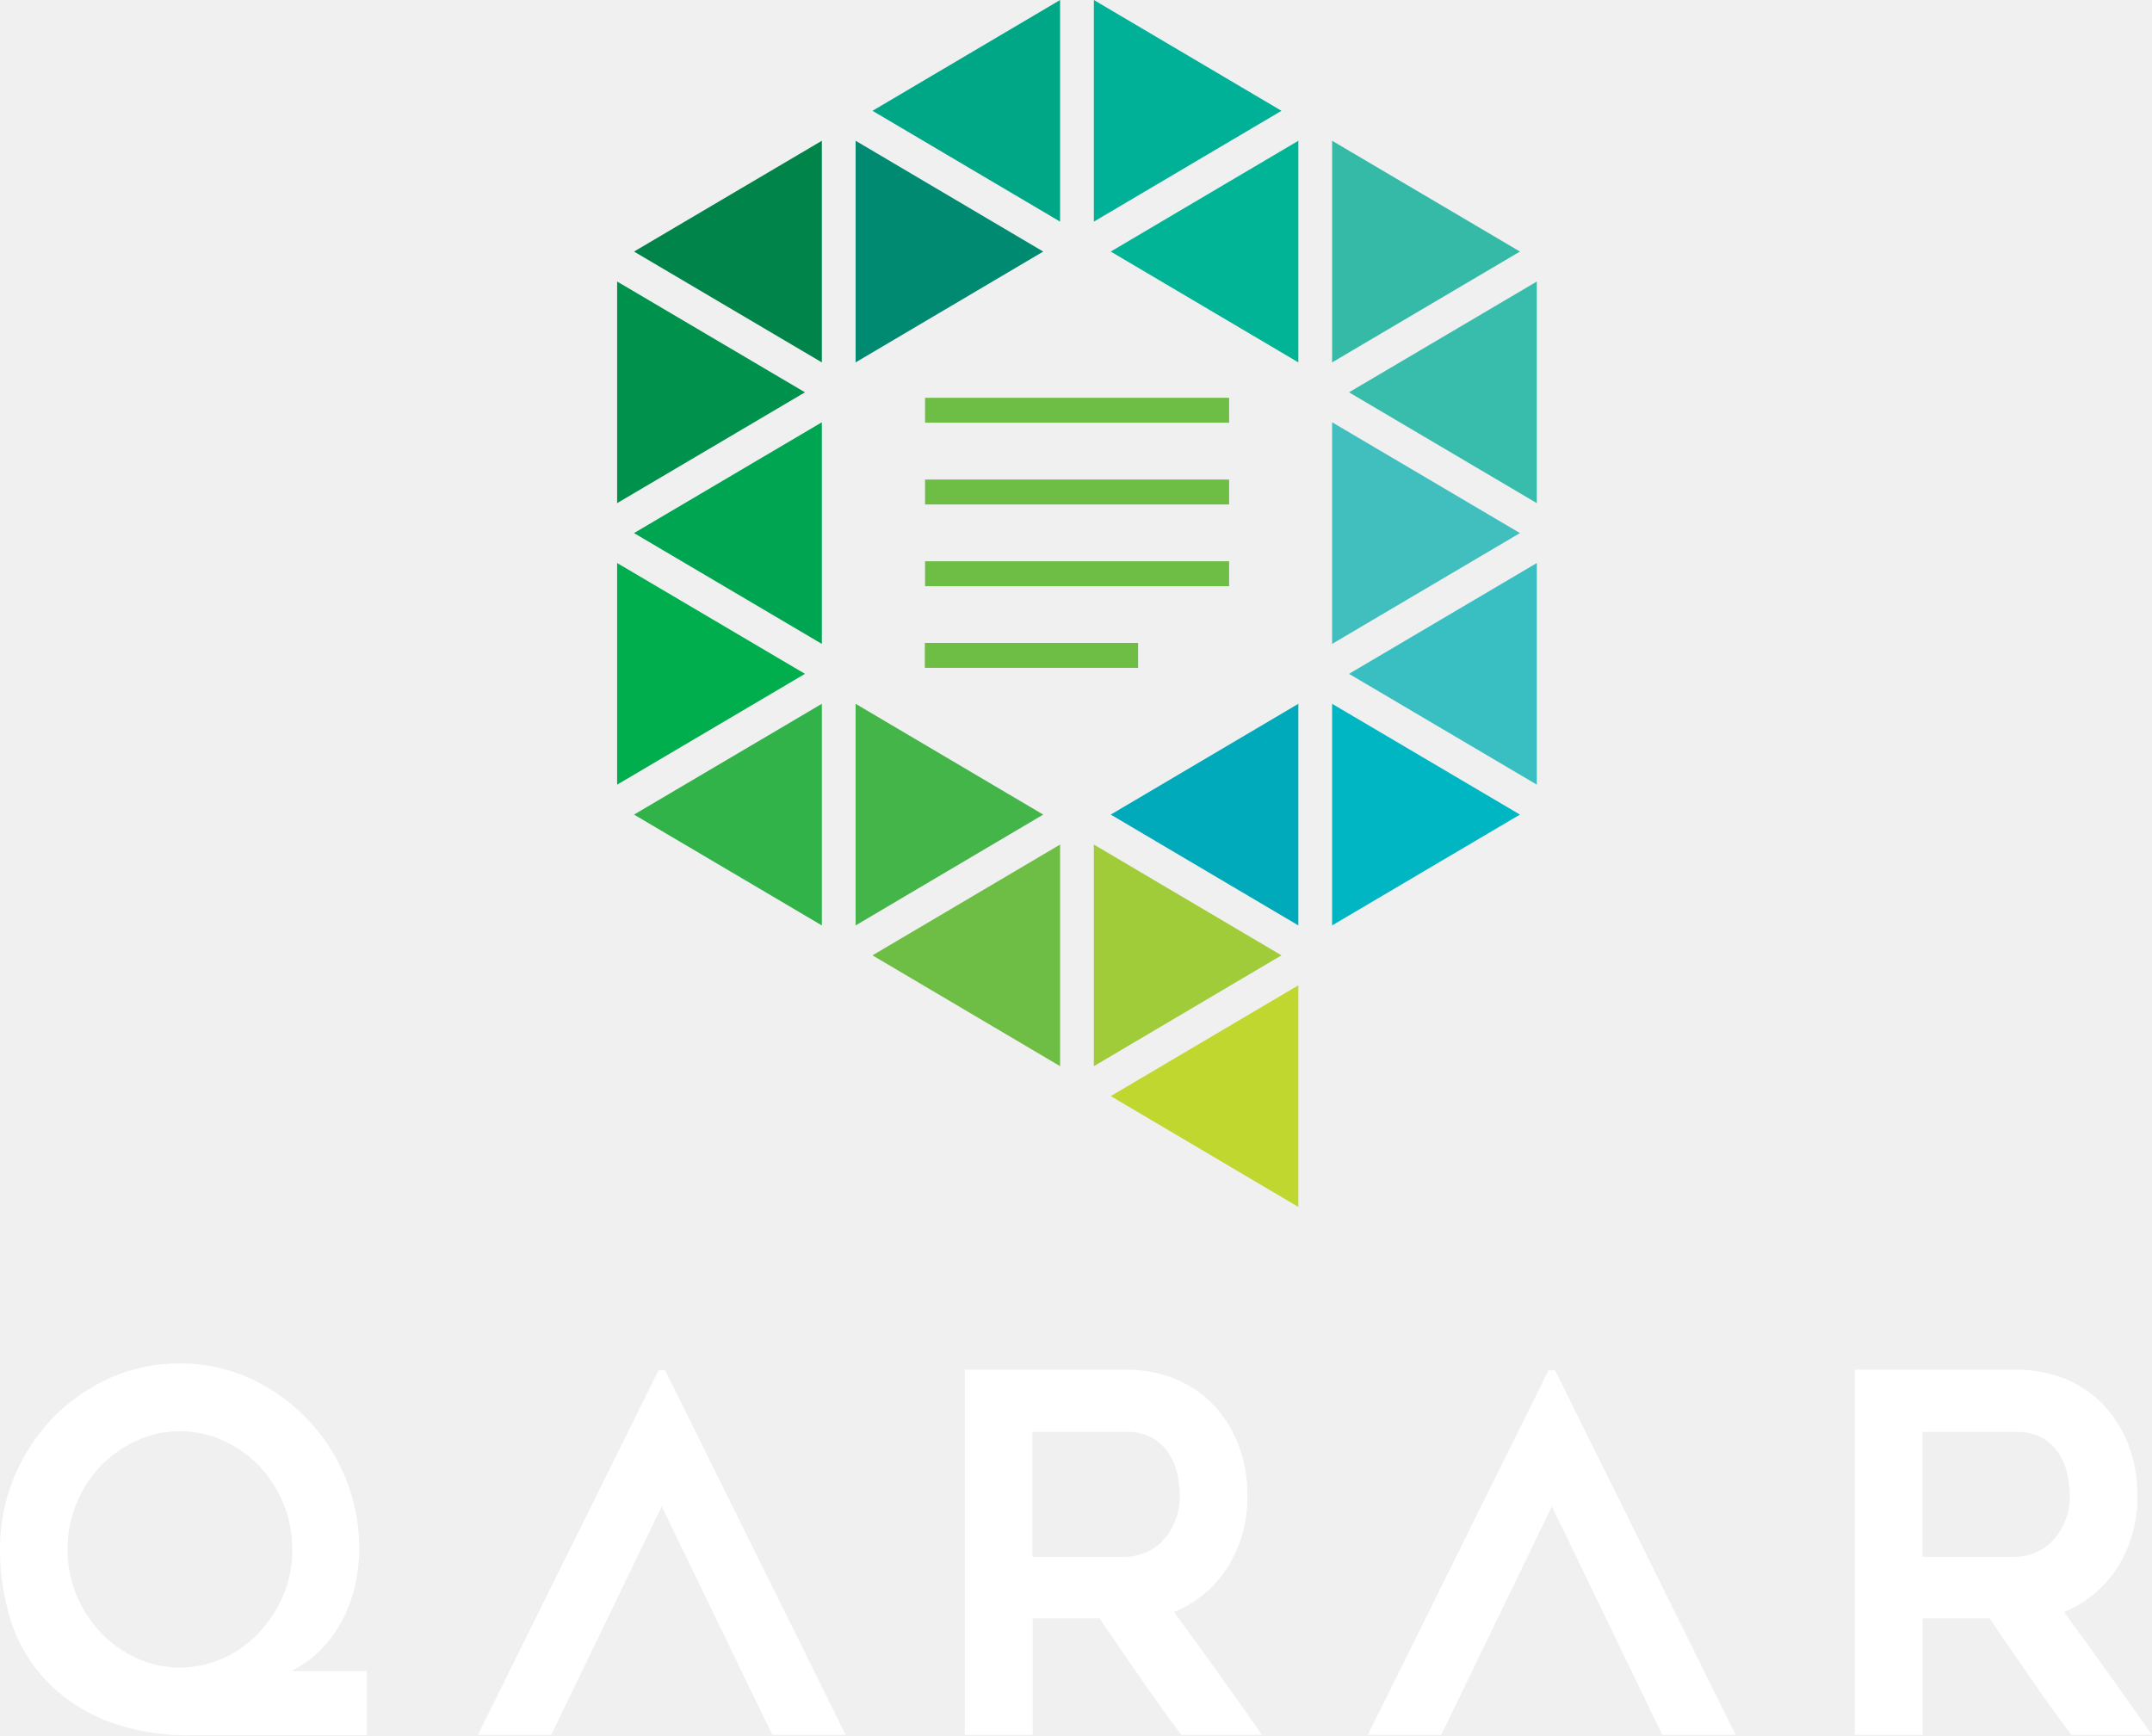
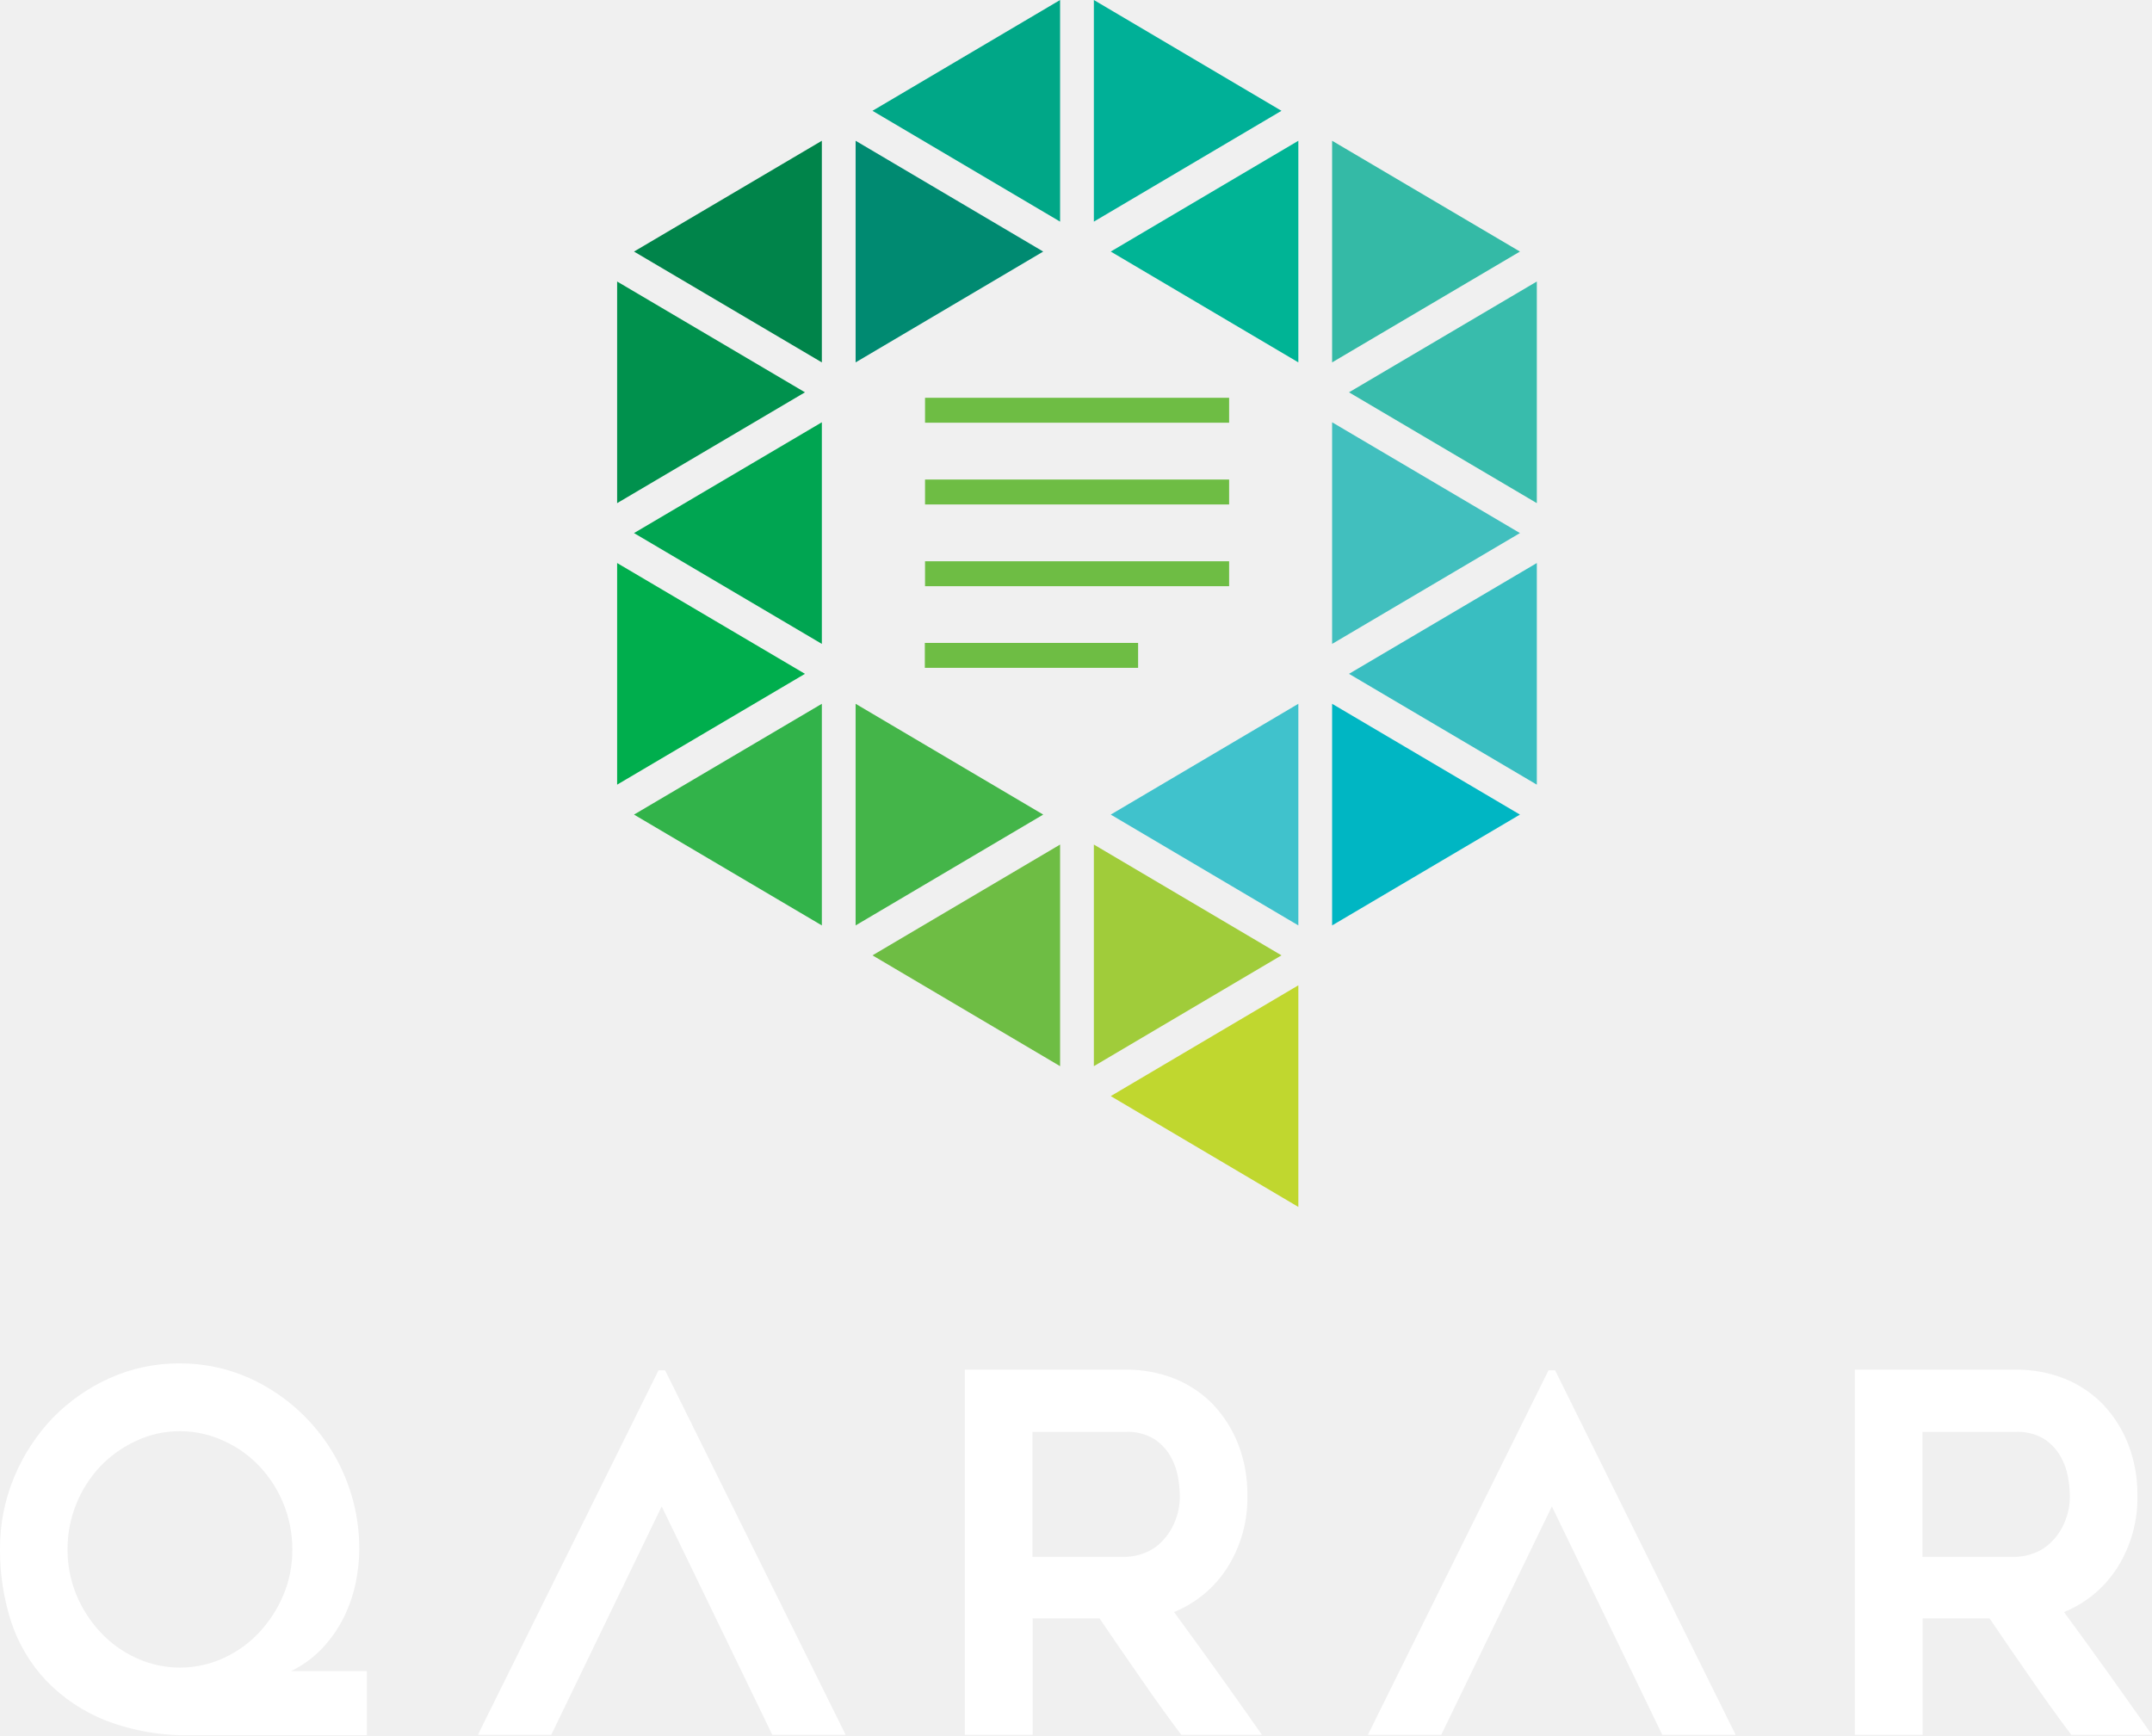
<svg xmlns="http://www.w3.org/2000/svg" id="logo-footer" width="97.911" height="78.959" viewBox="0 0 97.911 78.959">
  <g id="Text" transform="translate(0 62)">
    <g id="Group">
      <path id="Shape" d="M3.084,16.617H0V0H7.3A5.975,5.975,0,0,1,9.555.415,5.1,5.1,0,0,1,11.308,1.6,5.589,5.589,0,0,1,12.443,3.41a6.274,6.274,0,0,1,.411,2.308,5.911,5.911,0,0,1-.911,3.289A5.186,5.186,0,0,1,9.516,11.03c1.3,1.77,2.608,3.6,4,5.585l-3.671,0C9.2,15.756,8.571,14.878,7.969,14c-.63-.9-1.257-1.82-1.841-2.682H3.084v5.293ZM3.074,2.833V8.52H7.3a2.455,2.455,0,0,0,.861-.172,2.107,2.107,0,0,0,.8-.526,2.7,2.7,0,0,0,.578-.87A2.946,2.946,0,0,0,9.78,5.728a5.058,5.058,0,0,0-.088-.86,2.857,2.857,0,0,0-.352-.951A2.287,2.287,0,0,0,8.6,3.147,2.306,2.306,0,0,0,7.3,2.833Z" transform="translate(43.899 0.324)" fill="#fff" />
      <path id="Path" d="M8.517,0h-.3L0,16.585H3.338L8.371,6.193l5.022,10.392h3.338Z" transform="translate(62.236 0.354)" fill="#fff" />
      <path id="Shape-2" data-name="Shape" d="M3.084,16.617H0V0H7.3A5.975,5.975,0,0,1,9.555.415,5.1,5.1,0,0,1,11.308,1.6,5.589,5.589,0,0,1,12.443,3.41a6.274,6.274,0,0,1,.411,2.308,5.911,5.911,0,0,1-.911,3.289A5.186,5.186,0,0,1,9.516,11.03c1.3,1.77,2.608,3.6,4,5.585l-3.671,0C9.2,15.756,8.571,14.878,7.969,14c-.63-.9-1.257-1.82-1.841-2.682H3.084v5.293ZM3.074,2.833V8.52H7.3a2.455,2.455,0,0,0,.861-.172,2.184,2.184,0,0,0,.8-.526,2.7,2.7,0,0,0,.578-.87A2.946,2.946,0,0,0,9.78,5.728a5.058,5.058,0,0,0-.088-.86,2.857,2.857,0,0,0-.352-.951A2.287,2.287,0,0,0,8.6,3.147,2.306,2.306,0,0,0,7.3,2.833Z" transform="translate(84.392 0.324)" fill="#fff" />
      <path id="Path-2" data-name="Path" d="M8.517,0h-.3L0,16.585H3.338L8.361,6.193l5.032,10.392h3.338Z" transform="translate(21.744 0.354)" fill="#fff" />
      <path id="Shape-3" data-name="Shape" d="M16.692,16.919h-8a10.24,10.24,0,0,1-3.877-.668A7.672,7.672,0,0,1,2.105,14.44a7.193,7.193,0,0,1-1.6-2.691A10.6,10.6,0,0,1,0,8.459,8.415,8.415,0,0,1,.646,5.17,8.773,8.773,0,0,1,2.4,2.479,8.513,8.513,0,0,1,4.993.668,7.662,7.662,0,0,1,8.165,0a7.694,7.694,0,0,1,3.182.668,8.515,8.515,0,0,1,5,7.791,7.907,7.907,0,0,1-.167,1.549,6.609,6.609,0,0,1-.538,1.548,5.913,5.913,0,0,1-.959,1.386A4.93,4.93,0,0,1,13.246,14h3.446v2.913ZM8.185,3.086A4.585,4.585,0,0,0,6.2,3.522,5.377,5.377,0,0,0,4.572,4.675a5.506,5.506,0,0,0-1.5,3.784,5.427,5.427,0,0,0,.4,2.065,5.676,5.676,0,0,0,1.1,1.71A5.147,5.147,0,0,0,6.2,13.407a4.751,4.751,0,0,0,3.974,0A5.1,5.1,0,0,0,11.8,12.234a5.767,5.767,0,0,0,1.1-1.71,5.257,5.257,0,0,0,.4-2.065,5.506,5.506,0,0,0-1.5-3.784,5.157,5.157,0,0,0-1.625-1.153A4.724,4.724,0,0,0,8.185,3.086Z" transform="translate(0 0.04)" fill="#fff" />
    </g>
  </g>
  <g id="Icon" transform="translate(28)">
    <g id="Group-2" data-name="Group" transform="translate(14 18.101)">
      <rect id="Rectangle" width="13.835" height="1.134" transform="translate(0.087)" fill="#6ebd44" />
      <rect id="Rectangle-2" data-name="Rectangle" width="13.835" height="1.134" transform="translate(0.087 3.72)" fill="#6ebd44" />
      <rect id="Rectangle-3" data-name="Rectangle" width="13.835" height="1.134" transform="translate(0.087 7.439)" fill="#6ebd44" />
      <rect id="Rectangle-4" data-name="Rectangle" width="9.703" height="1.134" transform="translate(9.781 12.288) rotate(180)" fill="#6ebd44" />
    </g>
    <g id="Group-3" data-name="Group">
      <path id="Path-3" data-name="Path" d="M0,0,8.546,5.042,0,10.085Z" transform="translate(32.608 19.215)" fill="#41bfbe" />
      <path id="Path-4" data-name="Path" d="M0,0,8.536,5.042,0,10.085Z" transform="translate(10.928 6.405)" fill="#008a71" />
      <path id="Path-5" data-name="Path" d="M0,0,8.536,5.042,0,10.085Z" transform="translate(10.928 32.025)" fill="#44b549" />
-       <path id="Path-6" data-name="Path" d="M0,5.042,8.536,0V10.085Z" transform="translate(22.536 32.025)" fill="#00aaba" />
+       <path id="Path-6" data-name="Path" d="M0,5.042,8.536,0V10.085Z" transform="translate(22.536 32.025)" fill="#40C2CC" />
      <path id="Path-7" data-name="Path" d="M0,5.042,8.536,0V10.085Z" transform="translate(22.536 6.405)" fill="#00b495" />
      <path id="Path-8" data-name="Path" d="M0,5.042,8.546,0V10.085Z" transform="translate(0.846 19.215)" fill="#00a551" />
      <path id="Path-9" data-name="Path" d="M0,5.042,8.546,0V10.085Z" transform="translate(33.376 25.62)" fill="#39bec1" />
      <path id="Path-10" data-name="Path" d="M0,5.042,8.546,0V10.085Z" transform="translate(33.376 12.81)" fill="#38bcac" />
      <path id="Path-11" data-name="Path" d="M0,5.042,8.546,0V10.085Z" transform="translate(0.846 32.025)" fill="#32b34a" />
      <path id="Path-12" data-name="Path" d="M0,5.042,8.536,0V10.085Z" transform="translate(11.696 38.43)" fill="#6ebd44" />
      <path id="Path-13" data-name="Path" d="M0,0,8.536,5.042,0,10.085Z" transform="translate(21.768 38.43)" fill="#a0cc3a" />
      <path id="Path-14" data-name="Path" d="M0,0,8.546,5.042,0,10.085Z" transform="translate(32.608 32.025)" fill="#00b6c3" />
      <path id="Path-15" data-name="Path" d="M0,5.042,8.536,0V10.085Z" transform="translate(22.536 44.835)" fill="#c0d72f" />
      <path id="Path-16" data-name="Path" d="M0,0,8.546,5.042,0,10.085Z" transform="translate(0.078 25.62)" fill="#00ae4d" />
      <path id="Path-17" data-name="Path" d="M0,0,8.536,5.042,0,10.085Z" transform="translate(21.768)" fill="#00b097" />
      <path id="Path-18" data-name="Path" d="M0,0,8.546,5.042,0,10.085Z" transform="translate(32.608 6.405)" fill="#34baa6" />
      <path id="Path-19" data-name="Path" d="M0,5.042,8.536,0V10.085Z" transform="translate(11.696)" fill="#00a787" />
      <path id="Path-20" data-name="Path" d="M0,0,8.546,5.042,0,10.085Z" transform="translate(0.078 12.81)" fill="#00914d" />
      <path id="Path-21" data-name="Path" d="M0,5.042,8.546,0V10.085Z" transform="translate(0.846 6.405)" fill="#00844a" />
    </g>
  </g>
</svg>
